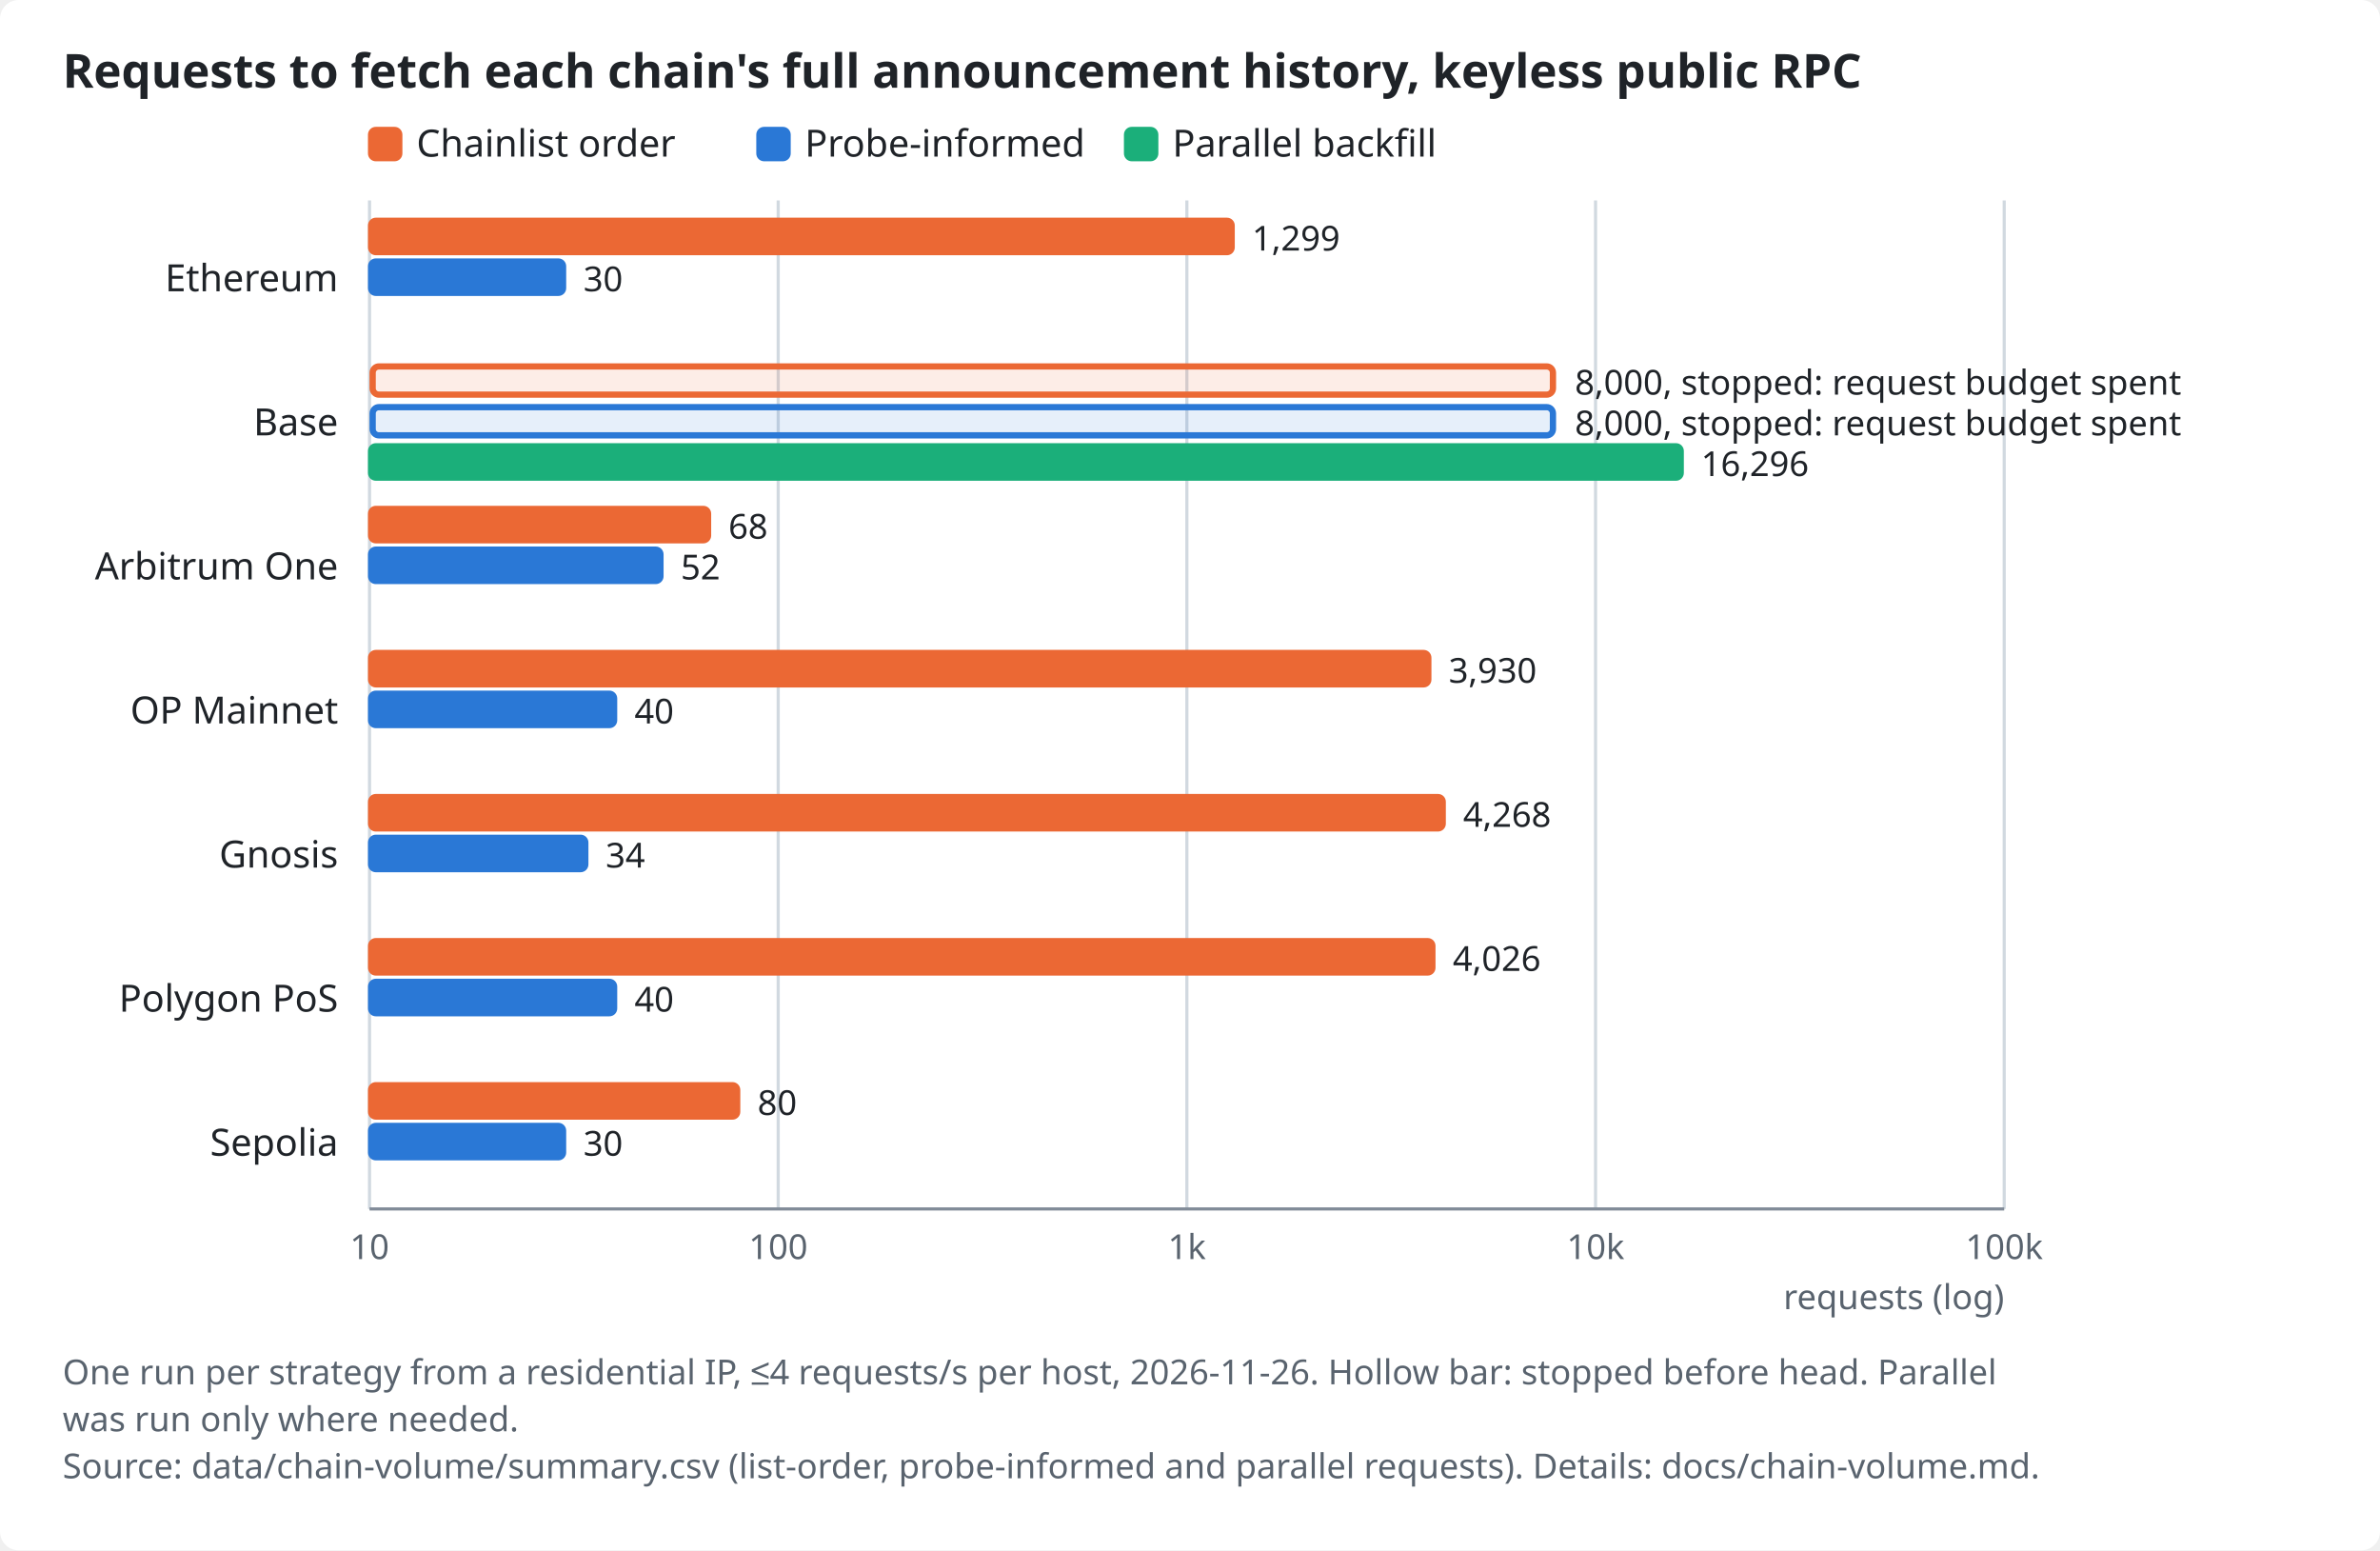
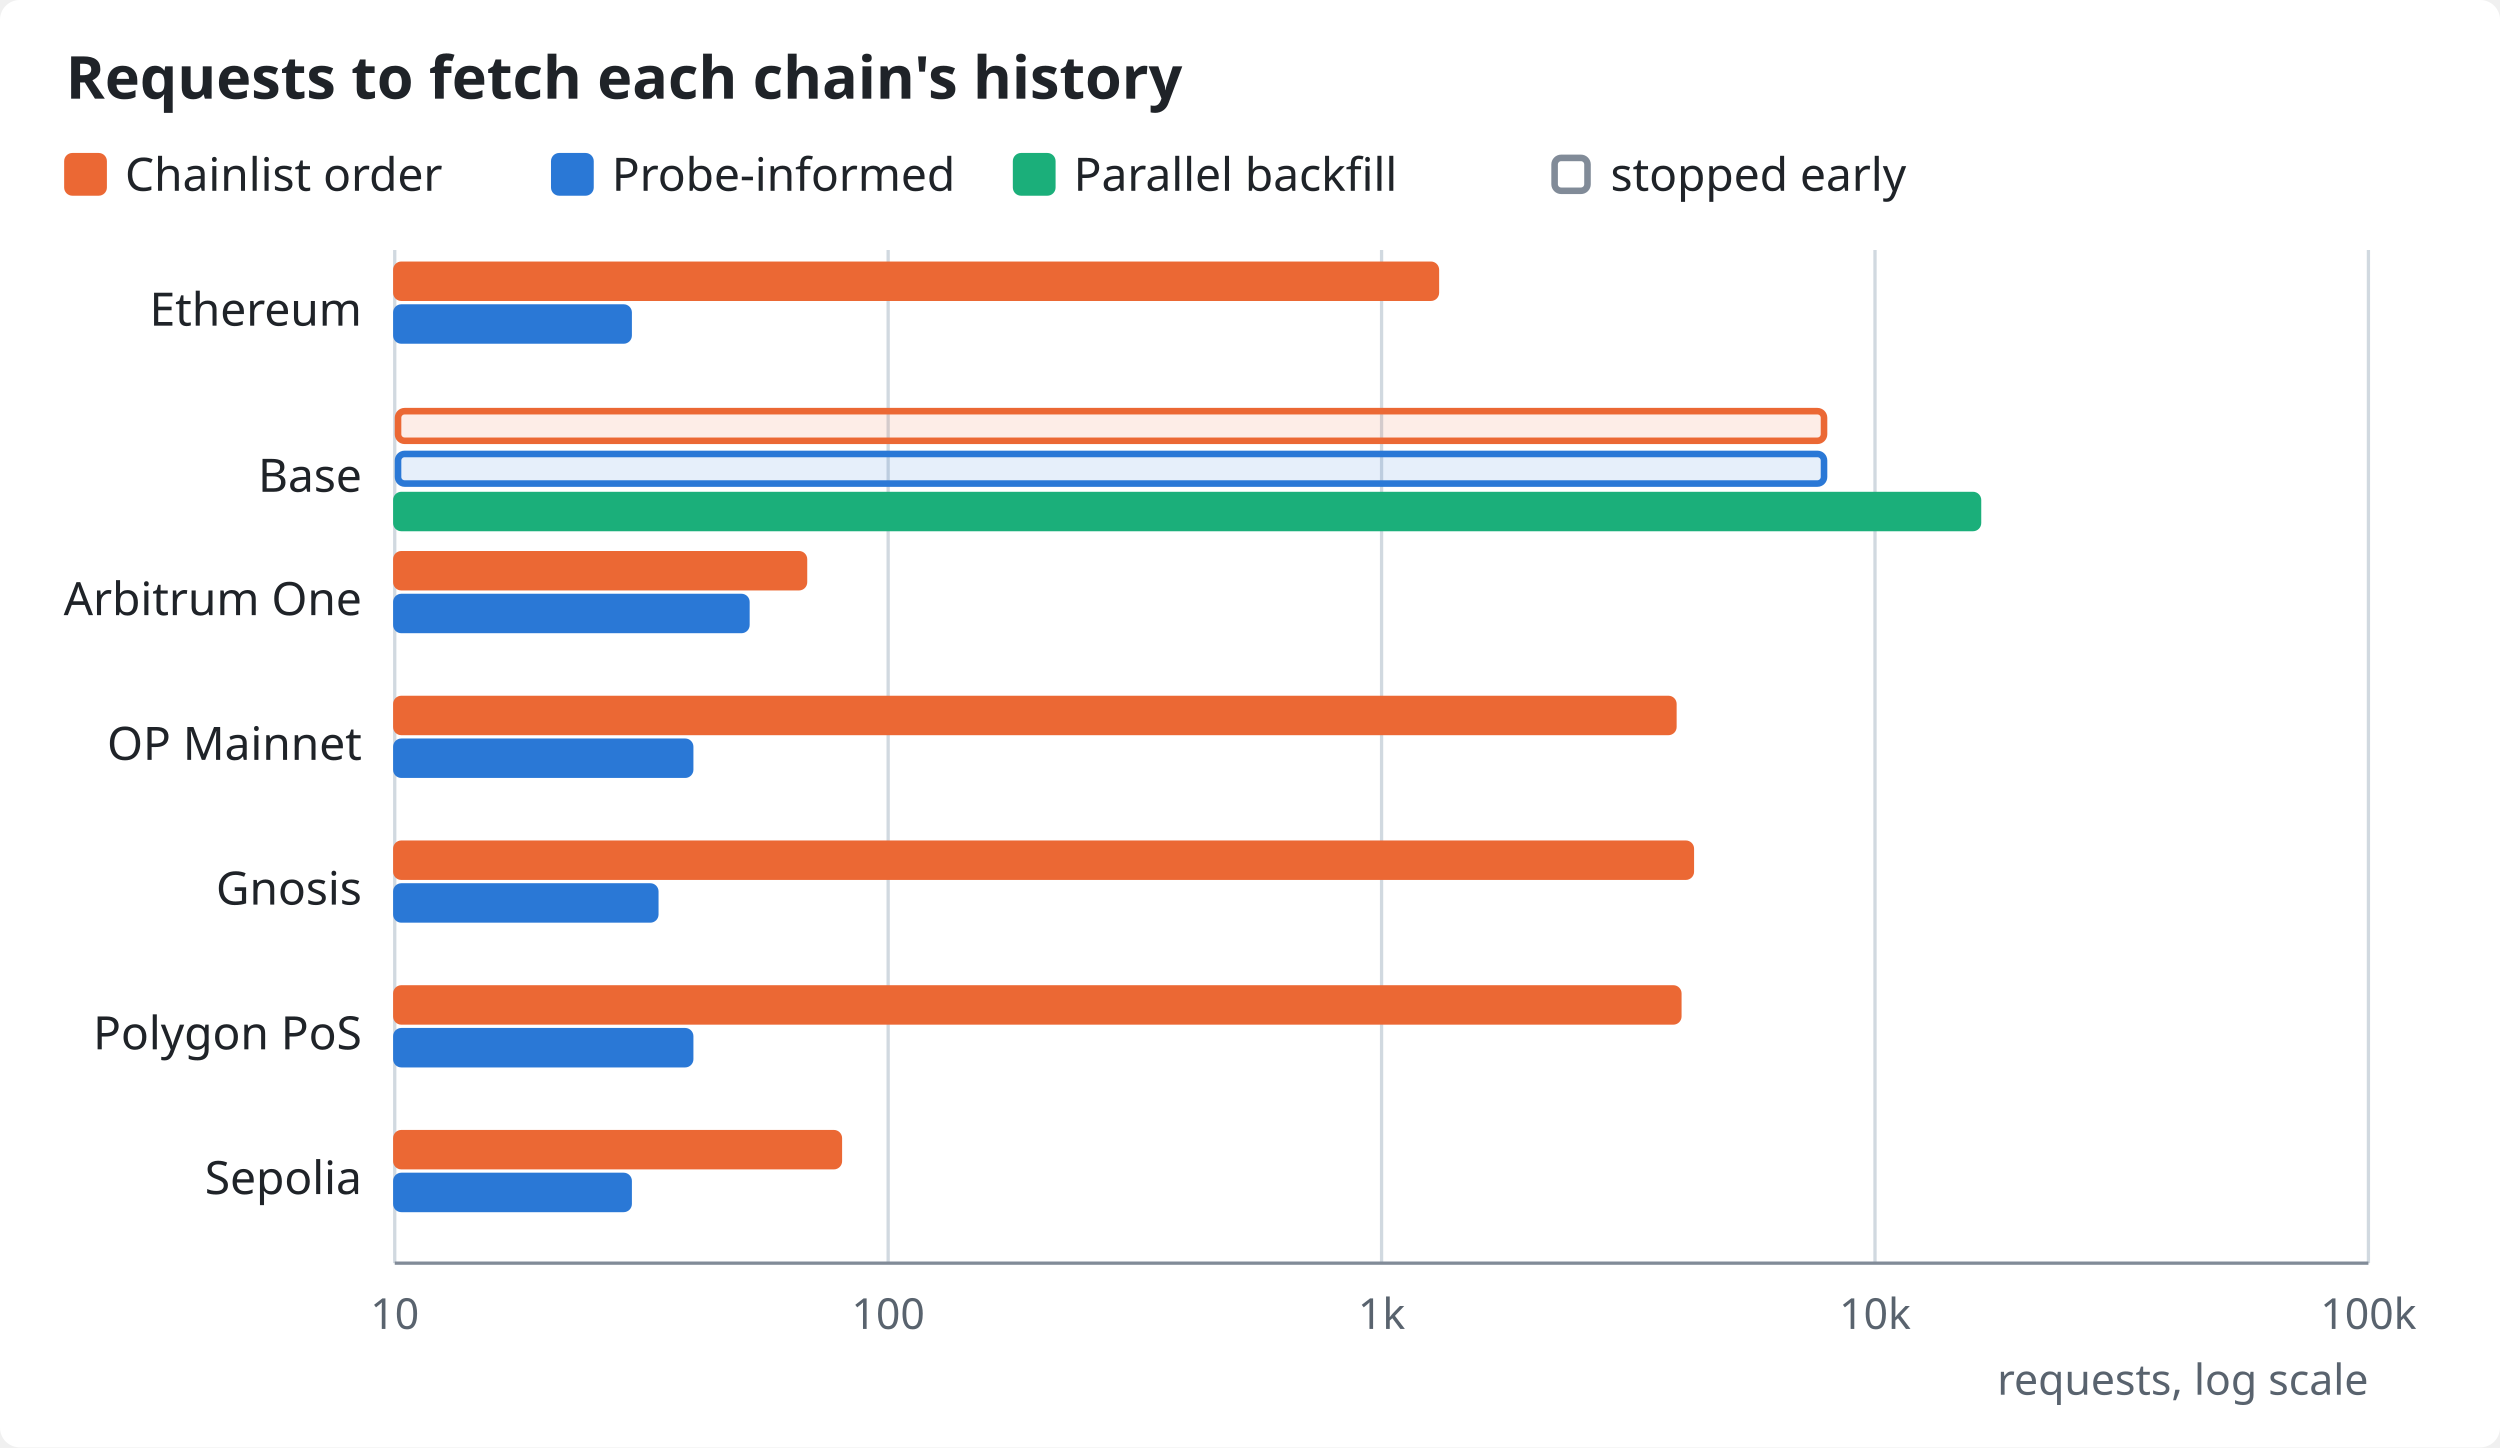
- <svg xmlns="http://www.w3.org/2000/svg" width="760" height="495" viewBox="0 0 760 495" role="img" aria-label="Requests to fetch each chain's full history by strategy">
+ <svg xmlns="http://www.w3.org/2000/svg" width="760" height="440" viewBox="0 0 760 440" role="img" aria-label="Requests to fetch each chain's full history by strategy">
  <style>
  .bg { fill: #ffffff; }
  .ink { fill: #1f2328; }
  .muted { fill: #59636e; }
  .grid { stroke: #d1d9e0; }
  .axis { stroke: #818b98; }
  .gap { stroke: #ffffff; }
  .s1 { fill: #2a78d6; stroke: #2a78d6; }
  .s2 { fill: #eb6834; stroke: #eb6834; }
  .s3 { fill: #1baf7a; stroke: #1baf7a; }
  .band { fill: #818b98; fill-opacity: 0.16; }
  .hollow { fill: #ffffff; }
  @media (prefers-color-scheme: dark) {
    .bg { fill: #0d1117; }
    .ink { fill: #f0f6fc; }
    .muted { fill: #9198a1; }
    .grid { stroke: #2f353d; }
    .axis { stroke: #656c76; }
    .gap { stroke: #0d1117; }
    .s1 { fill: #3987e5; stroke: #3987e5; }
    .s2 { fill: #d95926; stroke: #d95926; }
    .s3 { fill: #199e70; stroke: #199e70; }
    .band { fill: #9198a1; fill-opacity: 0.18; }
    .hollow { fill: #0d1117; }
  }
  text { font-family: -apple-system, BlinkMacSystemFont, "Segoe UI", "Noto Sans", Helvetica, Arial, sans-serif; }
-   .title { font-size: 15px; font-weight: 600; }
-   .label { font-size: 12px; }
-   .small { font-size: 11px; }
+   .title { font-size: 18px; font-weight: 600; }
+   .label { font-size: 14px; }
+   .small { font-size: 13px; }
</style>
-   <rect class="bg" x="0" y="0" width="760" height="495" rx="6" />
-   <text x="20" y="28" class="title ink" text-anchor="start">Requests to fetch each chain's full announcement history, keyless public RPC</text>
-   <rect x="118" y="41" width="10" height="10" class="s2" rx="2" />
-   <text x="133" y="50" class="label ink" text-anchor="start">Chainlist order</text>
-   <rect x="242" y="41" width="10" height="10" class="s1" rx="2" />
-   <text x="257" y="50" class="label ink" text-anchor="start">Probe-informed</text>
-   <rect x="359.4" y="41" width="10" height="10" class="s3" rx="2" />
-   <text x="374.4" y="50" class="label ink" text-anchor="start">Parallel backfill</text>
-   <line x1="118" y1="64" x2="118" y2="386" class="grid" />
-   <text x="118" y="402" class="small muted" text-anchor="middle">10</text>
-   <line x1="248.5" y1="64" x2="248.5" y2="386" class="grid" />
-   <text x="248.5" y="402" class="small muted" text-anchor="middle">100</text>
-   <line x1="379" y1="64" x2="379" y2="386" class="grid" />
-   <text x="379" y="402" class="small muted" text-anchor="middle">1k</text>
-   <line x1="509.5" y1="64" x2="509.5" y2="386" class="grid" />
-   <text x="509.5" y="402" class="small muted" text-anchor="middle">10k</text>
-   <line x1="640" y1="64" x2="640" y2="386" class="grid" />
-   <text x="640" y="402" class="small muted" text-anchor="middle">100k</text>
-   <line x1="118" y1="386" x2="640" y2="386" class="axis" />
-   <text x="640" y="418" class="small muted" text-anchor="end">requests (log)</text>
-   <text x="108" y="93" class="label ink" text-anchor="end">Ethereum</text>
-   <rect x="118" y="70" width="275.8" height="11" class="s2" rx="2" />
-   <text x="399.8" y="80" class="small ink" text-anchor="start">1,299</text>
-   <rect x="118" y="83" width="62.3" height="11" class="s1" rx="2" />
-   <text x="186.3" y="93" class="small ink" text-anchor="start">30</text>
-   <text x="108" y="139" class="label ink" text-anchor="end">Base</text>
-   <rect x="119" y="117" width="376.9" height="9" class="s2" rx="2" fill-opacity="0.12" stroke-width="2" />
-   <text x="502.9" y="126" class="small ink" text-anchor="start">8,000, stopped: request budget spent</text>
-   <rect x="119" y="130" width="376.9" height="9" class="s1" rx="2" fill-opacity="0.12" stroke-width="2" />
-   <text x="502.9" y="139" class="small ink" text-anchor="start">8,000, stopped: request budget spent</text>
-   <rect x="118" y="142" width="419.2" height="11" class="s3" rx="2" />
-   <text x="543.2" y="152" class="small ink" text-anchor="start">16,296</text>
-   <text x="108" y="185" class="label ink" text-anchor="end">Arbitrum One</text>
-   <rect x="118" y="162" width="108.6" height="11" class="s2" rx="2" />
-   <text x="232.6" y="172" class="small ink" text-anchor="start">68</text>
-   <rect x="118" y="175" width="93.4" height="11" class="s1" rx="2" />
-   <text x="217.4" y="185" class="small ink" text-anchor="start">52</text>
-   <text x="108" y="231" class="label ink" text-anchor="end">OP Mainnet</text>
-   <rect x="118" y="208" width="338.6" height="11" class="s2" rx="2" />
-   <text x="462.6" y="218" class="small ink" text-anchor="start">3,930</text>
-   <rect x="118" y="221" width="78.6" height="11" class="s1" rx="2" />
-   <text x="202.6" y="231" class="small ink" text-anchor="start">40</text>
-   <text x="108" y="277" class="label ink" text-anchor="end">Gnosis</text>
-   <rect x="118" y="254" width="343.2" height="11" class="s2" rx="2" />
-   <text x="467.2" y="264" class="small ink" text-anchor="start">4,268</text>
-   <rect x="118" y="267" width="69.4" height="11" class="s1" rx="2" />
-   <text x="193.4" y="277" class="small ink" text-anchor="start">34</text>
-   <text x="108" y="323" class="label ink" text-anchor="end">Polygon PoS</text>
-   <rect x="118" y="300" width="339.9" height="11" class="s2" rx="2" />
-   <text x="463.9" y="310" class="small ink" text-anchor="start">4,026</text>
-   <rect x="118" y="313" width="78.6" height="11" class="s1" rx="2" />
-   <text x="202.6" y="323" class="small ink" text-anchor="start">40</text>
-   <text x="108" y="369" class="label ink" text-anchor="end">Sepolia</text>
-   <rect x="118" y="346" width="117.9" height="11" class="s2" rx="2" />
-   <text x="241.9" y="356" class="small ink" text-anchor="start">80</text>
-   <rect x="118" y="359" width="62.3" height="11" class="s1" rx="2" />
-   <text x="186.3" y="369" class="small ink" text-anchor="start">30</text>
-   <text x="20" y="442" class="small muted" text-anchor="start">One run per strategy from a residential IP, ≤4 requests/s per host, 2026-11-26. Hollow bar: stopped before head. Parallel</text>
-   <text x="20" y="457" class="small muted" text-anchor="start">was run only where needed.</text>
-   <text x="20" y="472" class="small muted" text-anchor="start">Source: data/chain-volume/summary.csv (list-order, probe-informed and parallel requests). Details: docs/chain-volume.md.</text>
+   <rect class="bg" x="0" y="0" width="760" height="440" rx="6" />
+   <text x="20" y="30" class="title ink" text-anchor="start">Requests to fetch each chain's history</text>
+   <rect x="20" y="47" width="12" height="12" class="s2" rx="2" />
+   <text x="38" y="58" class="label ink" text-anchor="start">Chainlist order</text>
+   <rect x="168" y="47" width="12" height="12" class="s1" rx="2" />
+   <text x="186" y="58" class="label ink" text-anchor="start">Probe-informed</text>
+   <rect x="308.4" y="47" width="12" height="12" class="s3" rx="2" />
+   <text x="326.4" y="58" class="label ink" text-anchor="start">Parallel backfill</text>
+   <rect x="472.6" y="48" width="10" height="10" class="axis" rx="2" fill="none" stroke-width="2" />
+   <text x="489.6" y="58" class="label ink" text-anchor="start">stopped early</text>
+   <line x1="120" y1="76" x2="120" y2="384" class="grid" />
+   <text x="120" y="404" class="small muted" text-anchor="middle">10</text>
+   <line x1="270" y1="76" x2="270" y2="384" class="grid" />
+   <text x="270" y="404" class="small muted" text-anchor="middle">100</text>
+   <line x1="420" y1="76" x2="420" y2="384" class="grid" />
+   <text x="420" y="404" class="small muted" text-anchor="middle">1k</text>
+   <line x1="570" y1="76" x2="570" y2="384" class="grid" />
+   <text x="570" y="404" class="small muted" text-anchor="middle">10k</text>
+   <line x1="720" y1="76" x2="720" y2="384" class="grid" />
+   <text x="720" y="404" class="small muted" text-anchor="middle">100k</text>
+   <line x1="120" y1="384" x2="720" y2="384" class="axis" />
+   <text x="720" y="424" class="small muted" text-anchor="end">requests, log scale</text>
+   <text x="110" y="99" class="label ink" text-anchor="end">Ethereum</text>
+   <rect x="120" y="80" width="317" height="11" class="s2" rx="2" />
+   <rect x="120" y="93" width="71.6" height="11" class="s1" rx="2" />
+   <text x="110" y="149.5" class="label ink" text-anchor="end">Base</text>
+   <rect x="121" y="125" width="433.5" height="9" class="s2" rx="2" fill-opacity="0.12" stroke-width="2" />
+   <rect x="121" y="138" width="433.5" height="9" class="s1" rx="2" fill-opacity="0.12" stroke-width="2" />
+   <rect x="120" y="150" width="481.8" height="11" class="s3" rx="2" />
+   <text x="110" y="187" class="label ink" text-anchor="end">Arbitrum One</text>
+   <rect x="120" y="168" width="124.9" height="11" class="s2" rx="2" />
+   <rect x="120" y="181" width="107.4" height="11" class="s1" rx="2" />
+   <text x="110" y="231" class="label ink" text-anchor="end">OP Mainnet</text>
+   <rect x="120" y="212" width="389.2" height="11" class="s2" rx="2" />
+   <rect x="120" y="225" width="90.3" height="11" class="s1" rx="2" />
+   <text x="110" y="275" class="label ink" text-anchor="end">Gnosis</text>
+   <rect x="120" y="256" width="394.5" height="11" class="s2" rx="2" />
+   <rect x="120" y="269" width="79.7" height="11" class="s1" rx="2" />
+   <text x="110" y="319" class="label ink" text-anchor="end">Polygon PoS</text>
+   <rect x="120" y="300" width="390.7" height="11" class="s2" rx="2" />
+   <rect x="120" y="313" width="90.3" height="11" class="s1" rx="2" />
+   <text x="110" y="363" class="label ink" text-anchor="end">Sepolia</text>
+   <rect x="120" y="344" width="135.5" height="11" class="s2" rx="2" />
+   <rect x="120" y="357" width="71.6" height="11" class="s1" rx="2" />
</svg>
